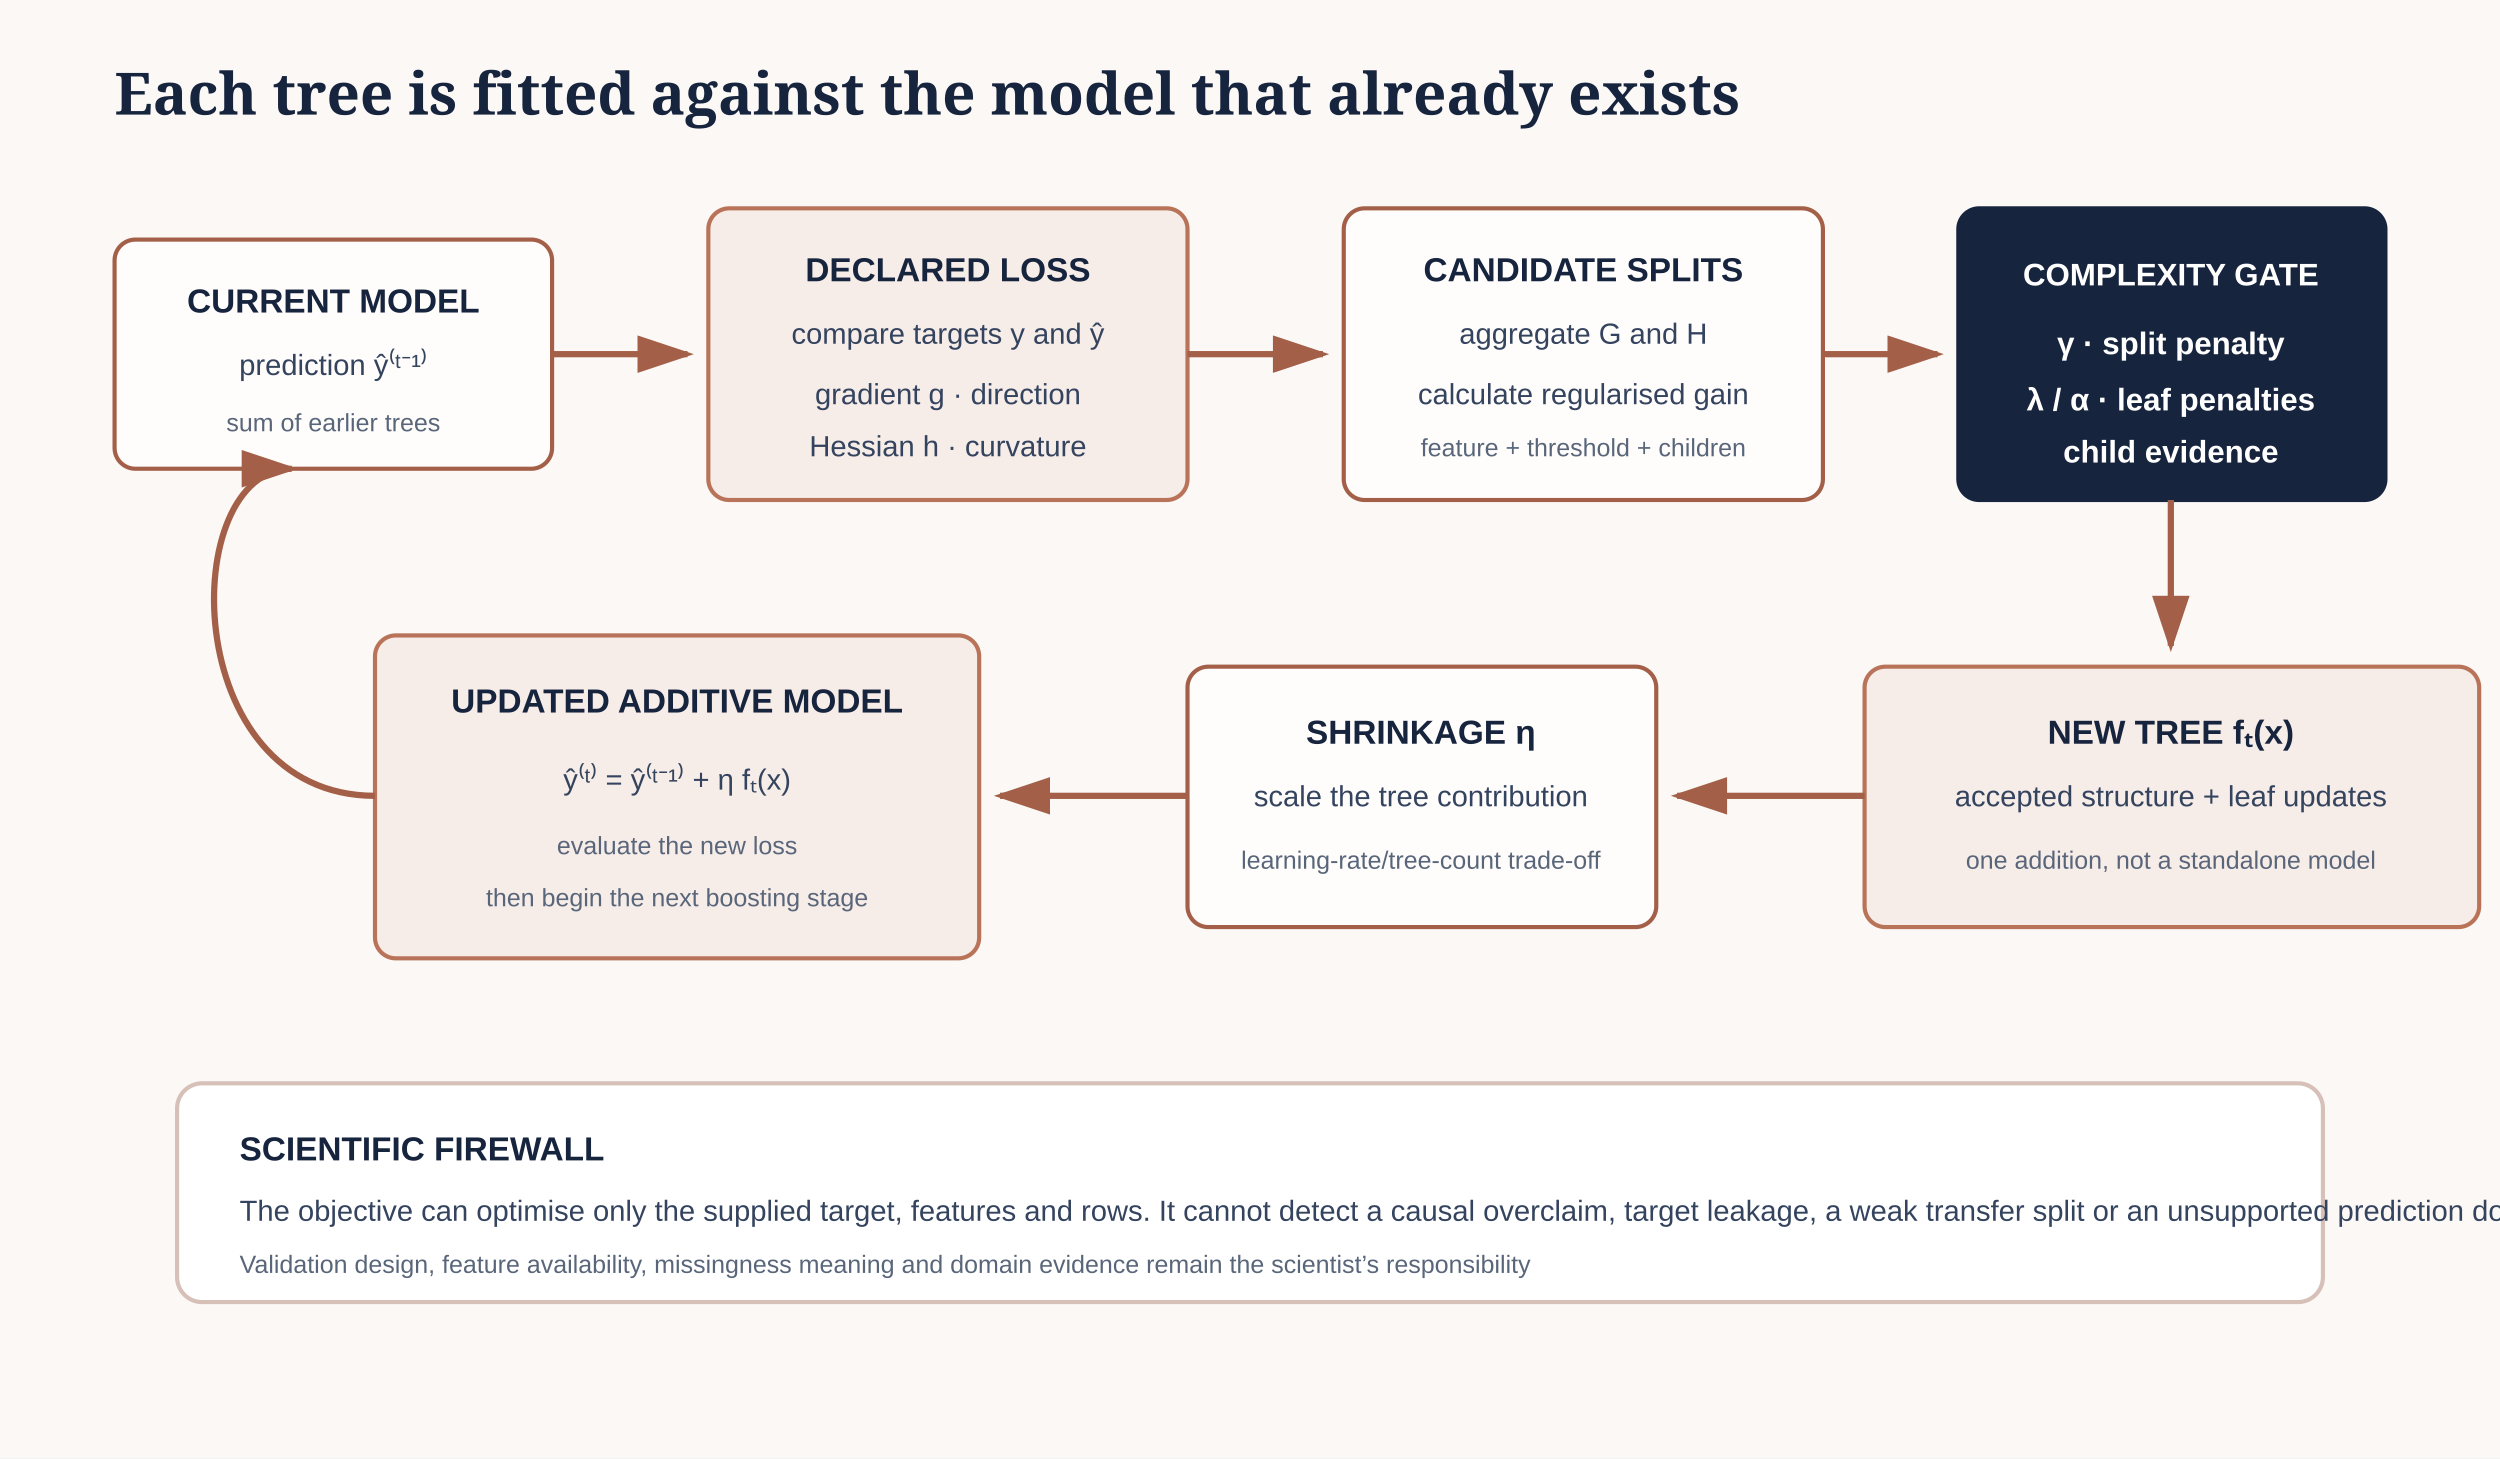
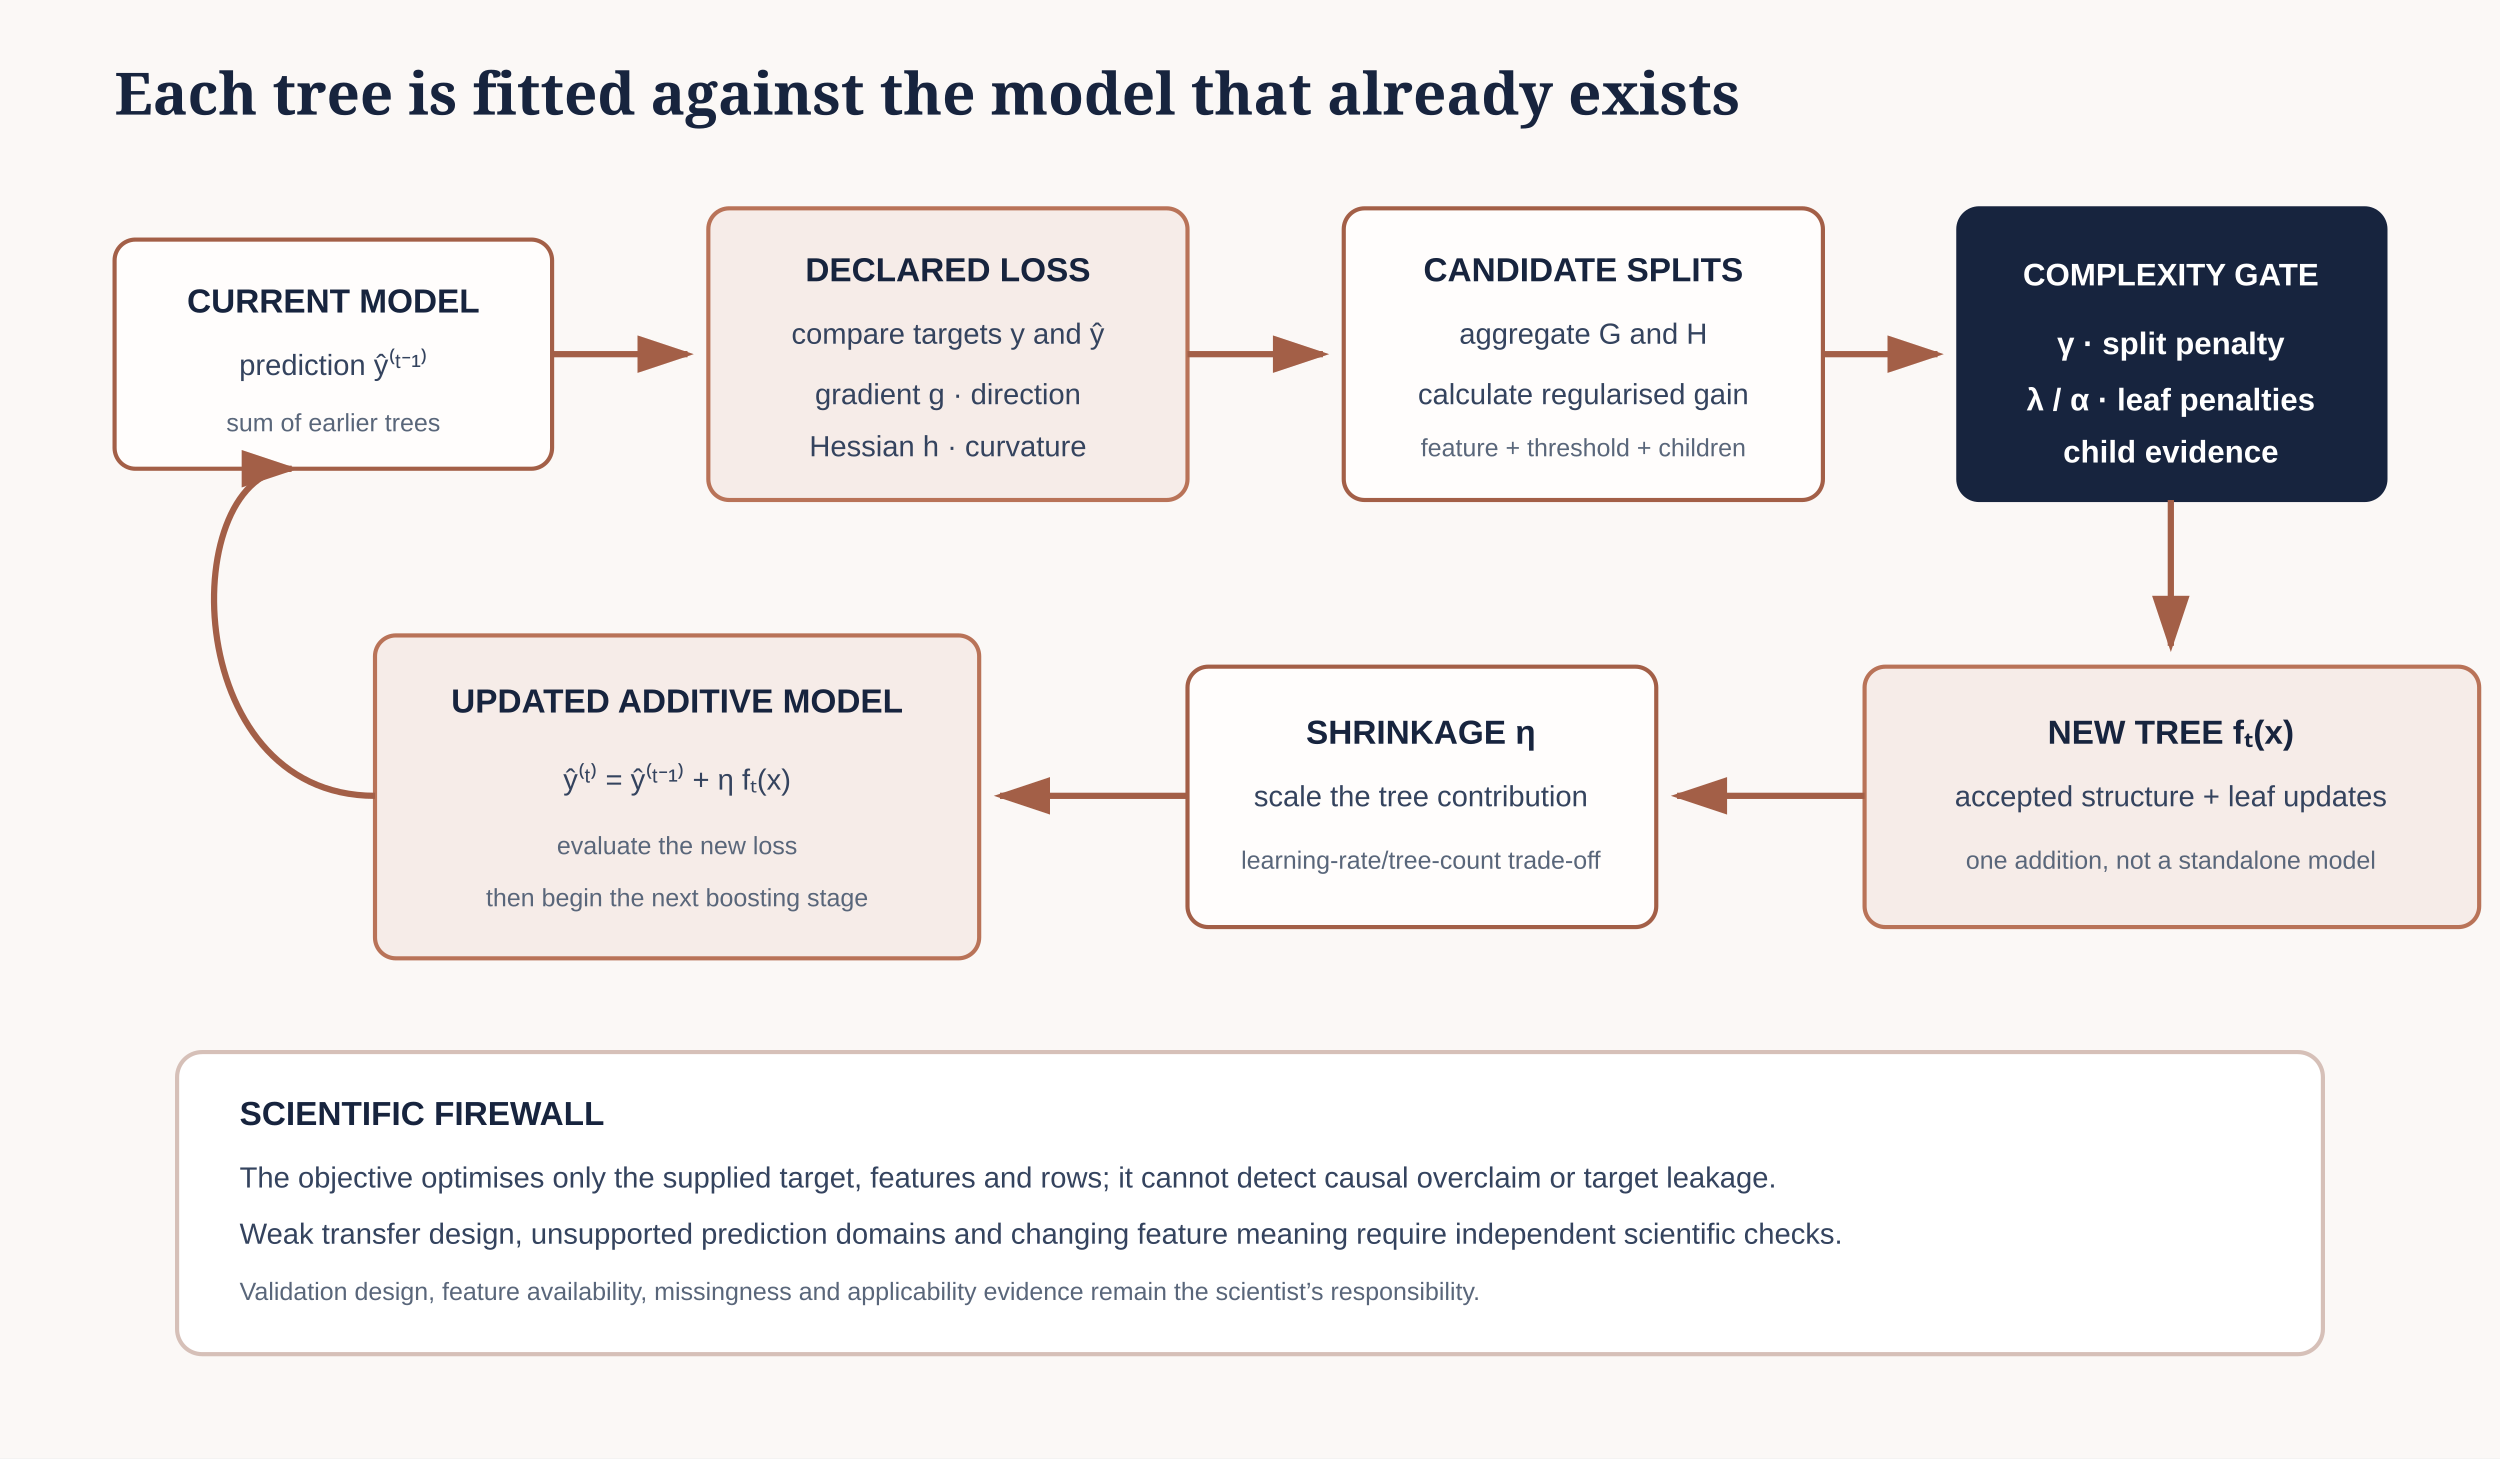
<svg xmlns="http://www.w3.org/2000/svg" viewBox="0 0 1200 700" role="img" aria-labelledby="title desc">
  <defs>
    <marker id="arrow" markerWidth="10" markerHeight="10" refX="8" refY="3" orient="auto">
      <path d="M0,0 L0,6 L9,3 z" fill="#A35F47" />
    </marker>
    <style>
      .title{font:700 28px Georgia,serif;fill:#17243E}.label{font:700 16px Arial,sans-serif;fill:#17243E}.body{font:14px Arial,sans-serif;fill:#34435E}.small{font:12px Arial,sans-serif;fill:#59667A}.box{fill:#FFFDFC;stroke:#A35F47;stroke-width:2}.soft{fill:#F6ECE8;stroke:#B97358;stroke-width:2}.gate{fill:#17243E;stroke:#17243E;stroke-width:2}.white{font:700 15px Arial,sans-serif;fill:#fff}.line{stroke:#A35F47;stroke-width:3;fill:none;marker-end:url(#arrow)}
    </style>
  </defs>
  <rect width="1200" height="700" fill="#FBF8F6" />
  <text x="55" y="55" class="title">Each tree is fitted against the model that already exists</text>
  <rect x="55" y="115" width="210" height="110" rx="10" class="box" />
  <text x="160" y="150" text-anchor="middle" class="label">CURRENT MODEL</text>
  <text x="160" y="180" text-anchor="middle" class="body">prediction ŷ⁽ᵗ⁻¹⁾</text>
  <text x="160" y="207" text-anchor="middle" class="small">sum of earlier trees</text>
  <path d="M265 170 H330" class="line" />
  <rect x="340" y="100" width="230" height="140" rx="10" class="soft" />
  <text x="455" y="135" text-anchor="middle" class="label">DECLARED LOSS</text>
  <text x="455" y="165" text-anchor="middle" class="body">compare targets y and ŷ</text>
  <text x="455" y="194" text-anchor="middle" class="body">gradient g · direction</text>
  <text x="455" y="219" text-anchor="middle" class="body">Hessian h · curvature</text>
  <path d="M570 170 H635" class="line" />
  <rect x="645" y="100" width="230" height="140" rx="10" class="box" />
  <text x="760" y="135" text-anchor="middle" class="label">CANDIDATE SPLITS</text>
  <text x="760" y="165" text-anchor="middle" class="body">aggregate G and H</text>
  <text x="760" y="194" text-anchor="middle" class="body">calculate regularised gain</text>
  <text x="760" y="219" text-anchor="middle" class="small">feature + threshold + children</text>
  <path d="M875 170 H930" class="line" />
  <rect x="940" y="100" width="205" height="140" rx="10" class="gate" />
  <text x="1042" y="137" text-anchor="middle" class="white">COMPLEXITY GATE</text>
  <text x="1042" y="170" text-anchor="middle" class="white">γ · split penalty</text>
  <text x="1042" y="197" text-anchor="middle" class="white">λ / α · leaf penalties</text>
  <text x="1042" y="222" text-anchor="middle" class="white">child evidence</text>
  <path d="M1042 240 V310" class="line" />
  <rect x="895" y="320" width="295" height="125" rx="10" class="soft" />
  <text x="1042" y="357" text-anchor="middle" class="label">NEW TREE fₜ(x)</text>
  <text x="1042" y="387" text-anchor="middle" class="body">accepted structure + leaf updates</text>
  <text x="1042" y="417" text-anchor="middle" class="small">one addition, not a standalone model</text>
  <path d="M895 382 H805" class="line" />
  <rect x="570" y="320" width="225" height="125" rx="10" class="box" />
  <text x="682" y="357" text-anchor="middle" class="label">SHRINKAGE η</text>
  <text x="682" y="387" text-anchor="middle" class="body">scale the tree contribution</text>
  <text x="682" y="417" text-anchor="middle" class="small">learning-rate/tree-count trade-off</text>
  <path d="M570 382 H480" class="line" />
  <rect x="180" y="305" width="290" height="155" rx="10" class="soft" />
  <text x="325" y="342" text-anchor="middle" class="label">UPDATED ADDITIVE MODEL</text>
  <text x="325" y="379" text-anchor="middle" class="body">ŷ⁽ᵗ⁾ = ŷ⁽ᵗ⁻¹⁾ + η fₜ(x)</text>
  <text x="325" y="410" text-anchor="middle" class="small">evaluate the new loss</text>
  <text x="325" y="435" text-anchor="middle" class="small">then begin the next boosting stage</text>
  <path d="M180 382 C85 382 85 225 140 225" class="line" />
-   <rect x="85" y="520" width="1030" height="105" rx="12" fill="#fff" stroke="#D6C0B8" stroke-width="2" />
-   <text x="115" y="557" class="label">SCIENTIFIC FIREWALL</text>
-   <text x="115" y="586" class="body">The objective can optimise only the supplied target, features and rows. It cannot detect a causal overclaim, target leakage, a weak transfer split or an unsupported prediction domain.</text>
-   <text x="115" y="611" class="small">Validation design, feature availability, missingness meaning and domain evidence remain the scientist’s responsibility</text>
+   <rect x="85" y="505" width="1030" height="145" rx="12" fill="#fff" stroke="#D6C0B8" stroke-width="2" />
+   <text x="115" y="540" class="label">SCIENTIFIC FIREWALL</text>
+   <text x="115" y="570" class="body">The objective optimises only the supplied target, features and rows; it cannot detect causal overclaim or target leakage.</text>
+   <text x="115" y="597" class="body">Weak transfer design, unsupported prediction domains and changing feature meaning require independent scientific checks.</text>
+   <text x="115" y="624" class="small">Validation design, feature availability, missingness and applicability evidence remain the scientist’s responsibility.</text>
</svg>
